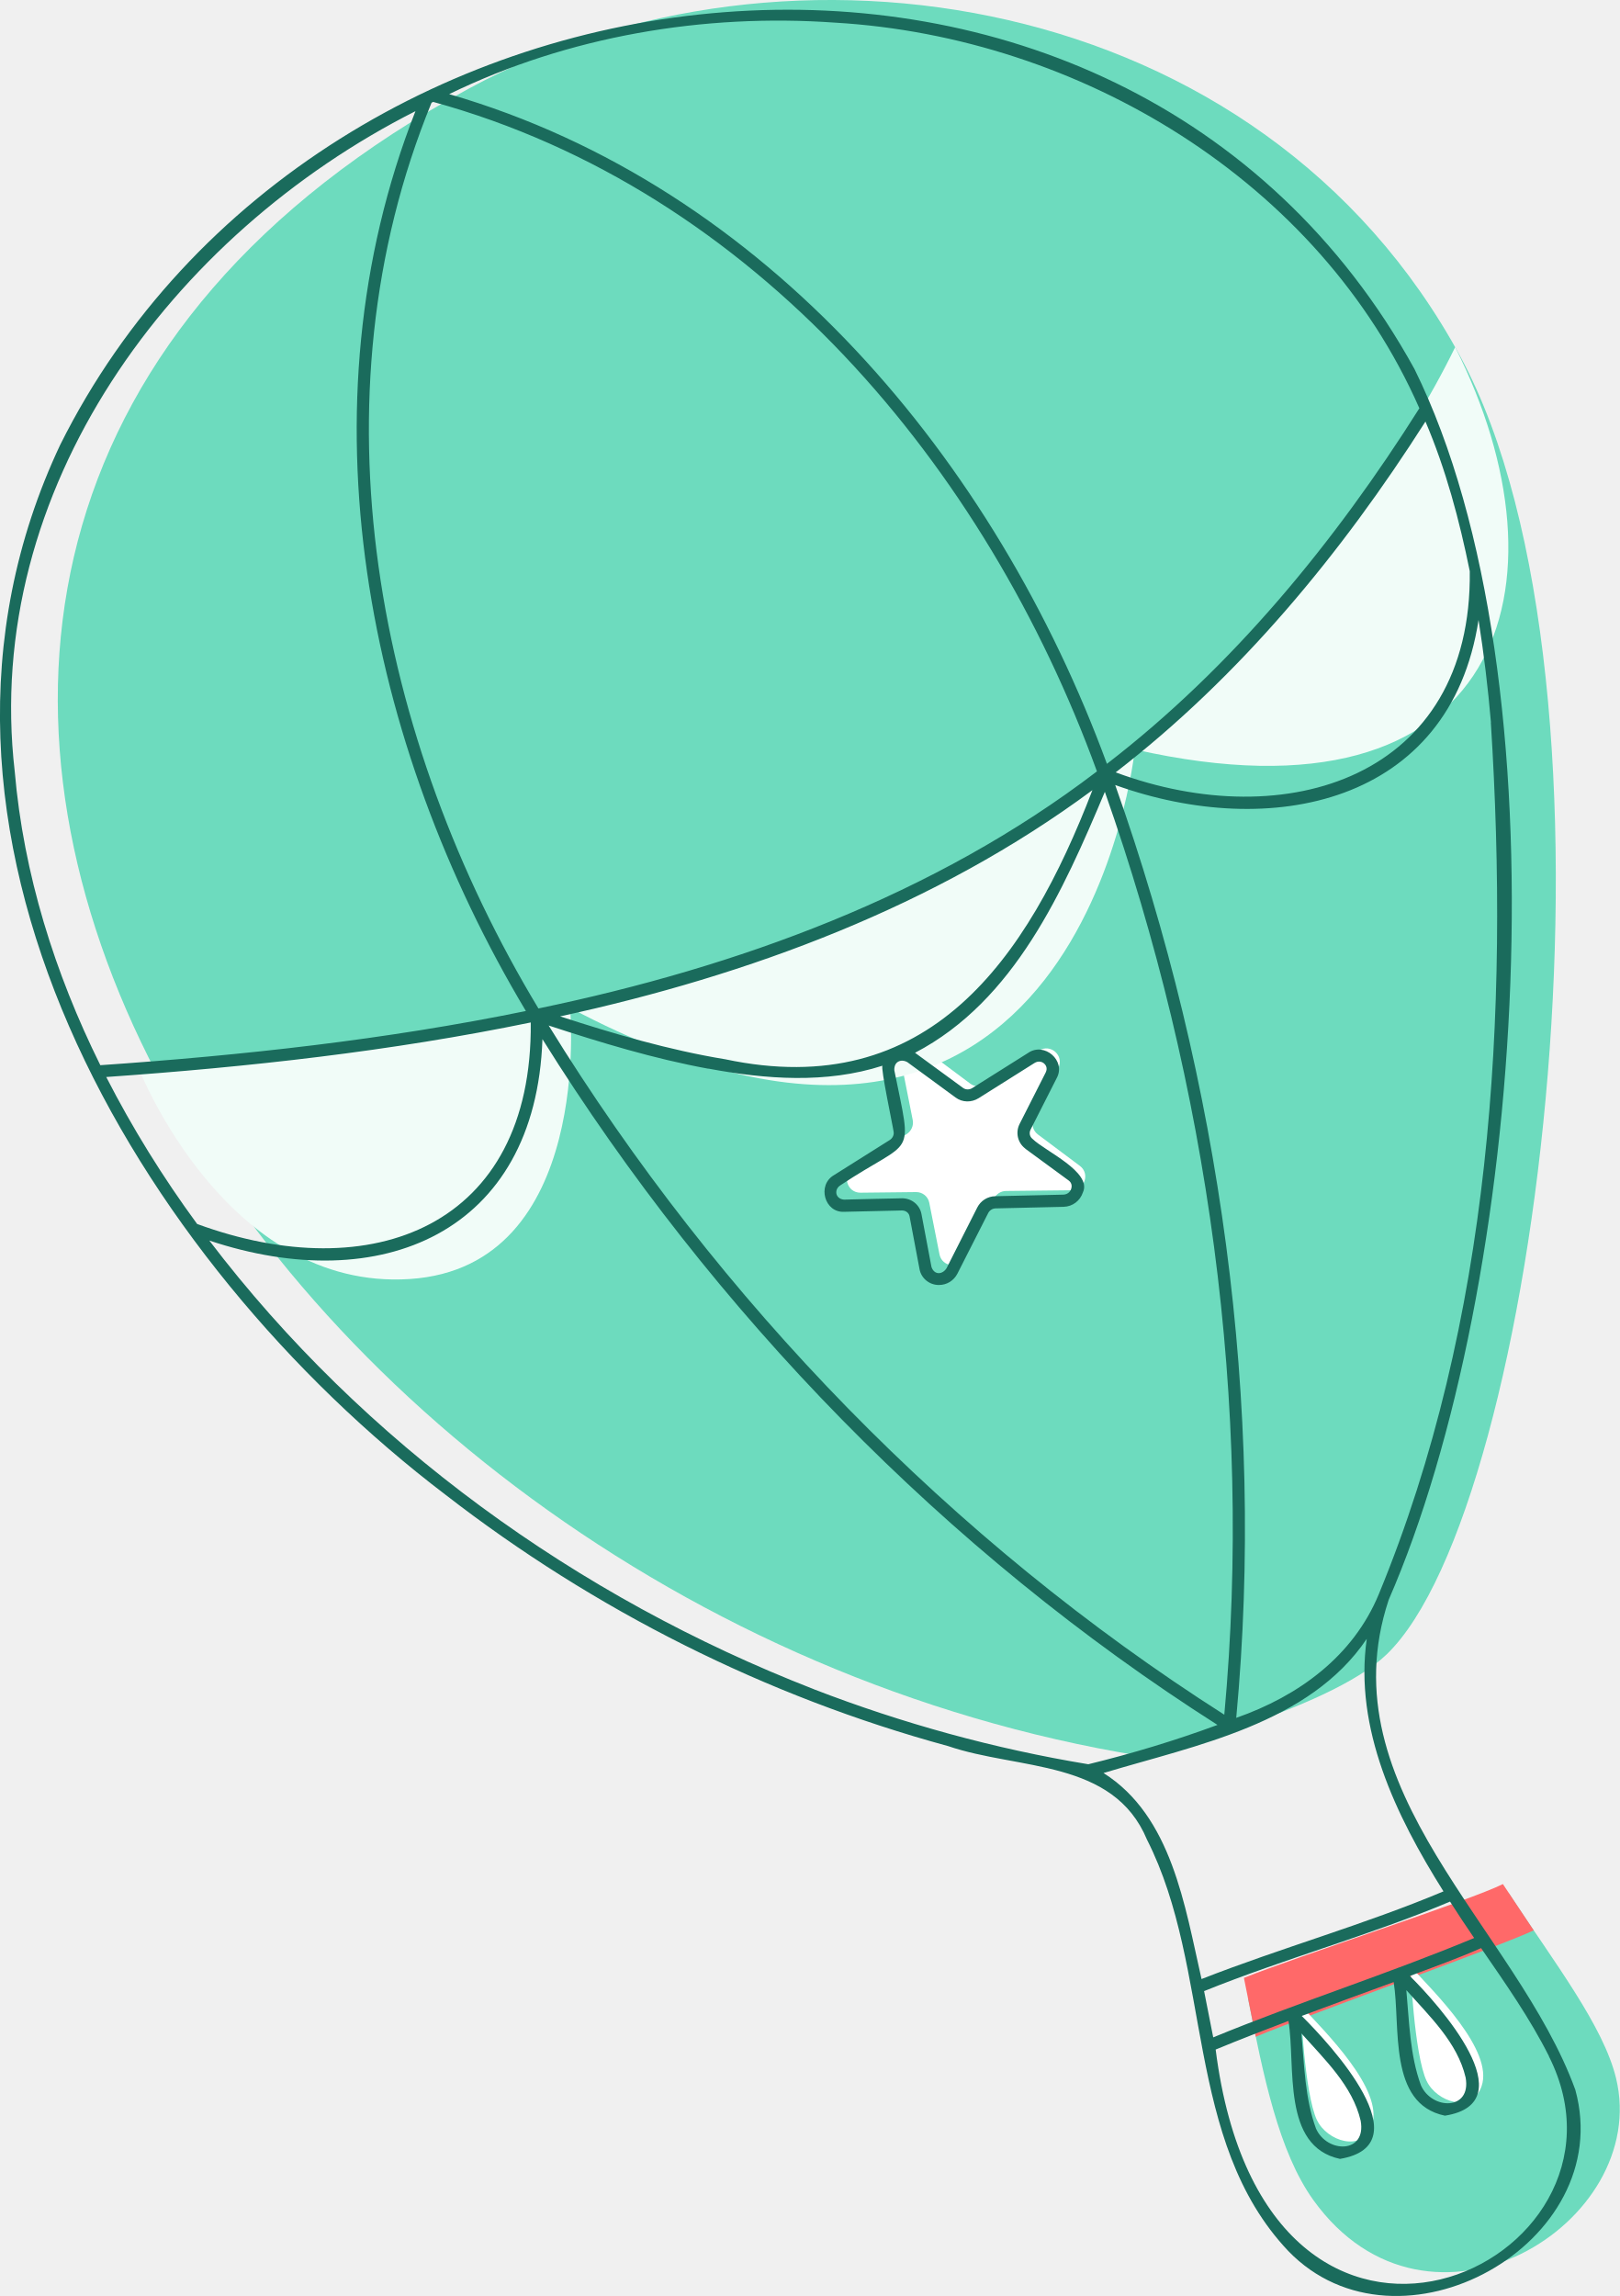
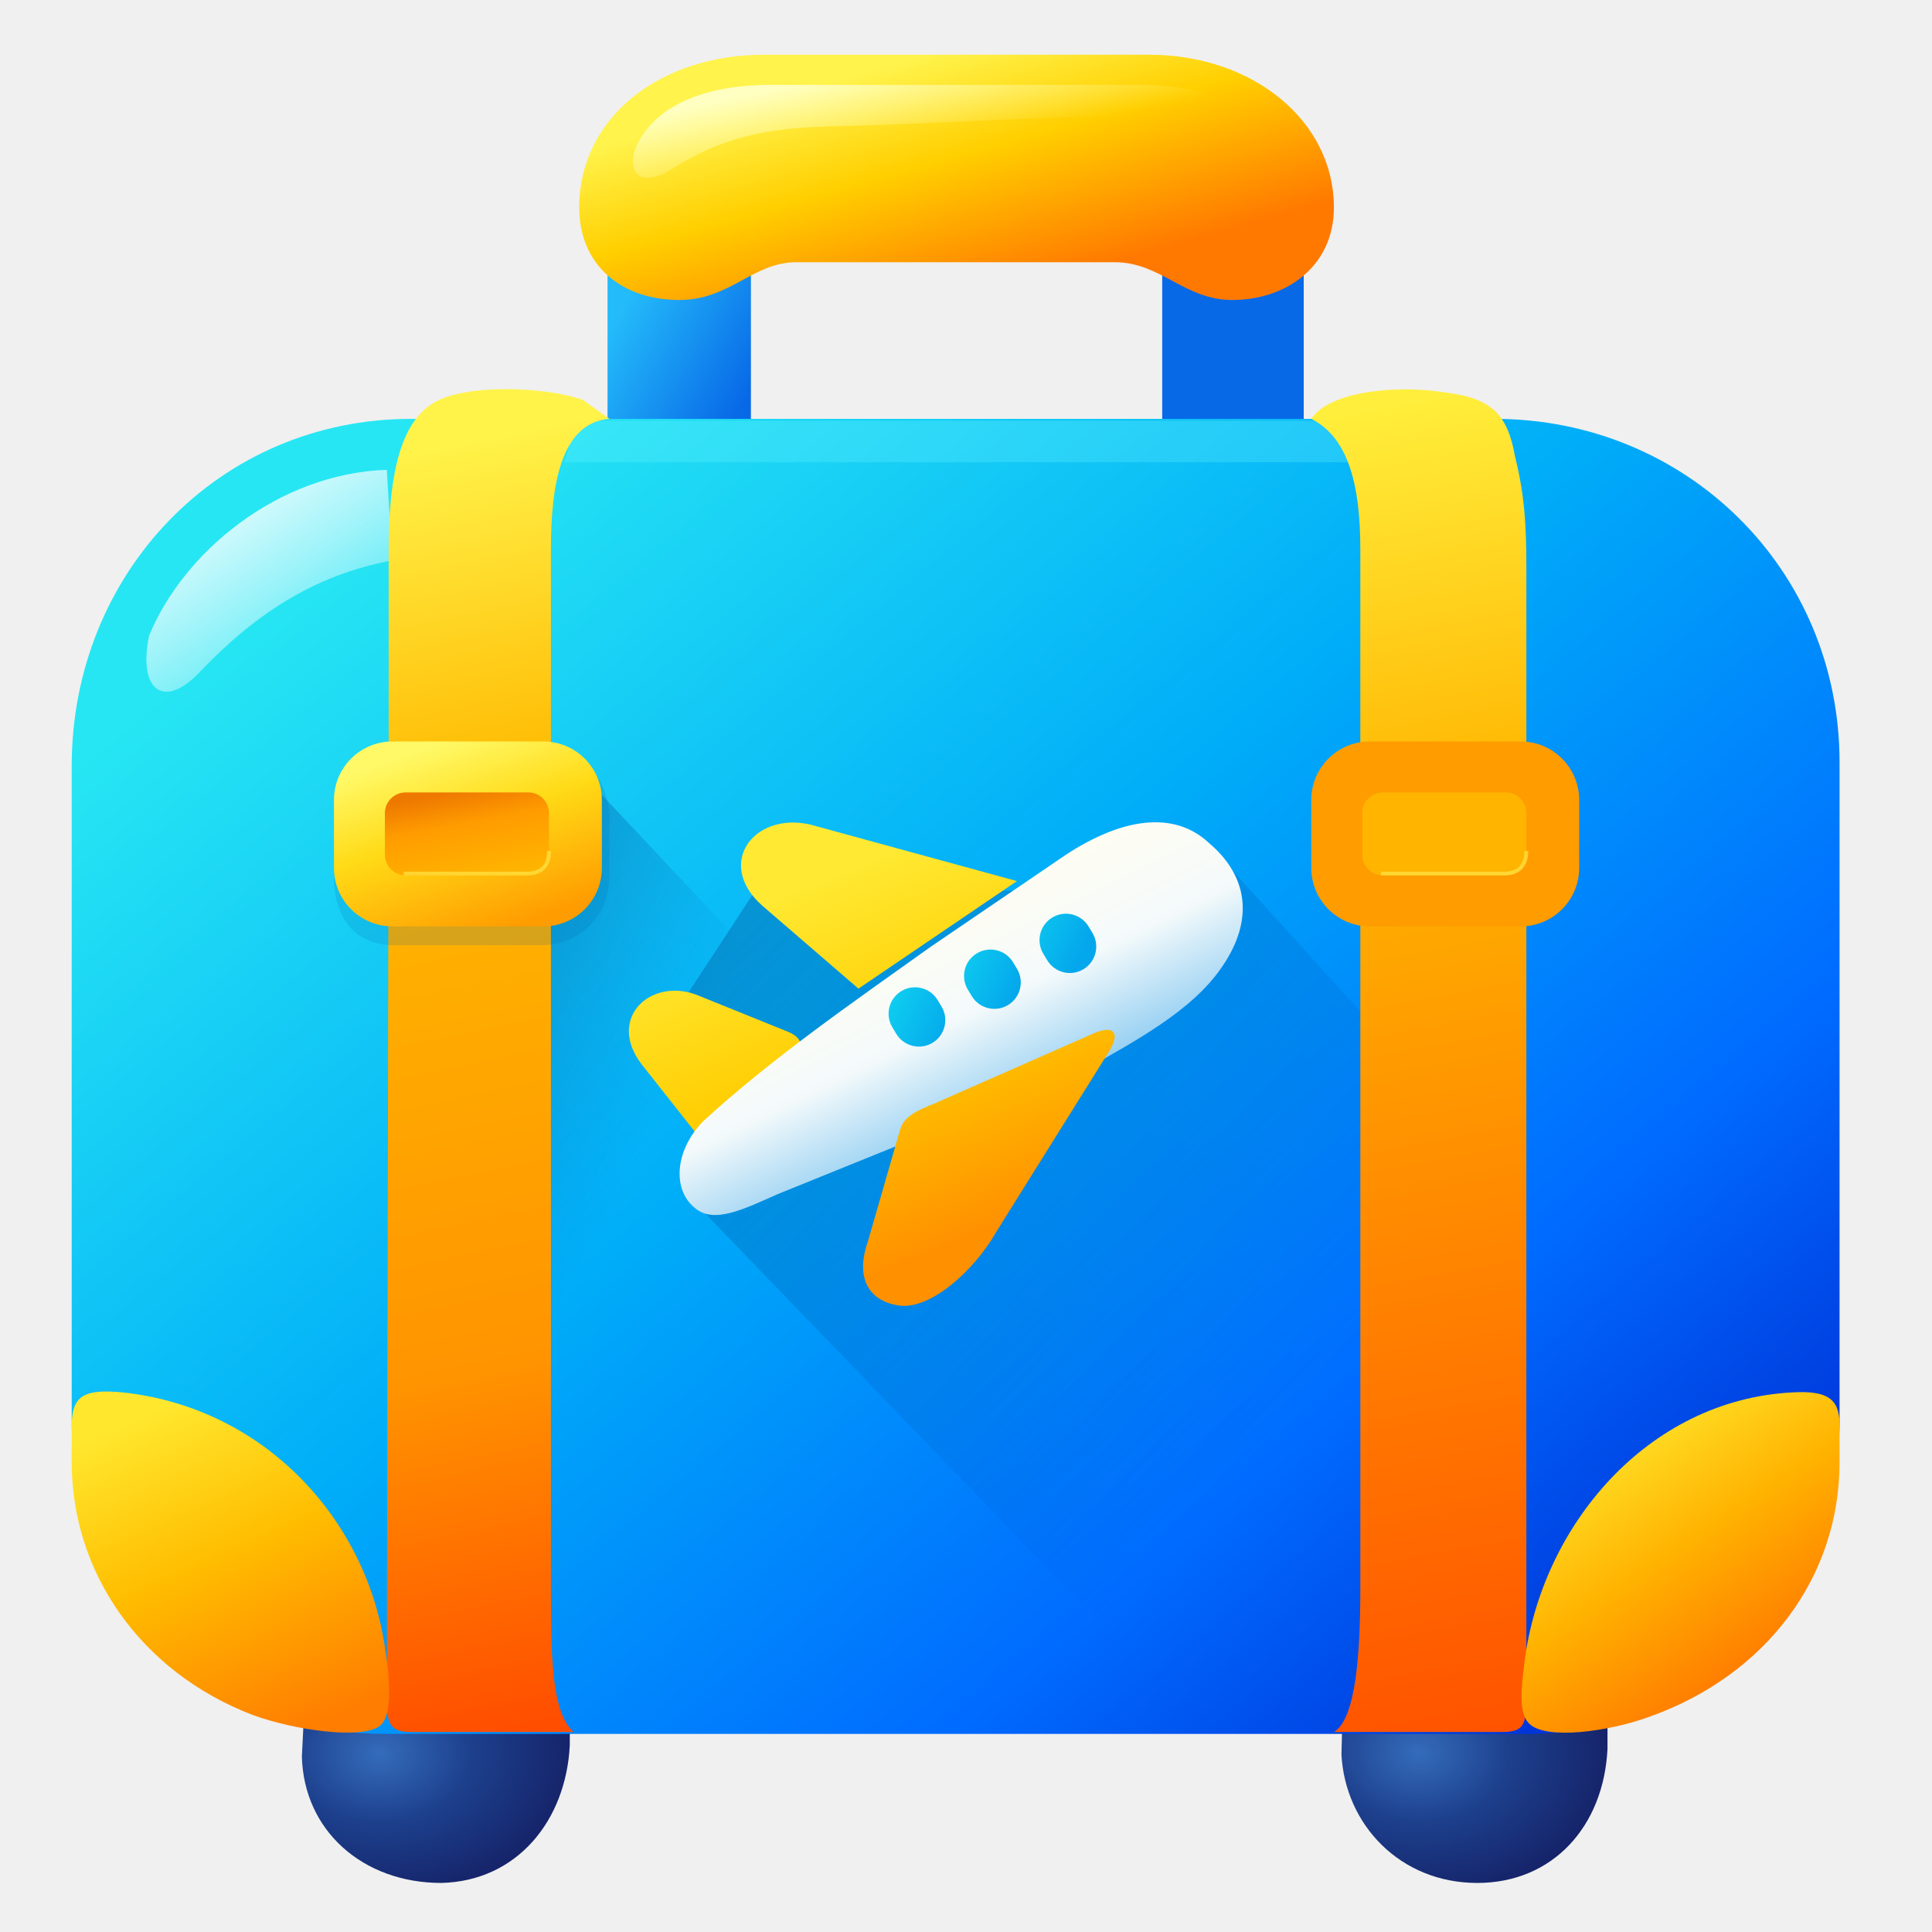
- <svg xmlns="http://www.w3.org/2000/svg" id="_레이어_2" data-name="레이어 2" viewBox="0 0 133.03 188.56">
+ <svg xmlns="http://www.w3.org/2000/svg" viewBox="0 0 1024 1024" width="1024" height="1024">
  <defs>
-     <style>
-       .cls-1 {
-         fill: #1a6b5c;
-       }
- 
-       .cls-2 {
-         fill: #f1fcf8;
-       }
- 
-       .cls-3 {
-         fill: #ff6969;
-       }
- 
-       .cls-4 {
-         fill: #fff;
-       }
- 
-       .cls-5 {
-         fill: #6ddbbe;
-       }
-     </style>
+     <linearGradient id="shell-grad" x1="236" y1="239" x2="808" y2="920" gradientUnits="userSpaceOnUse">
+       <stop stop-color="#27e6f3" />
+       <stop offset=".43" stop-color="#00adf8" />
+       <stop offset=".78" stop-color="#006bff" />
+       <stop offset="1" stop-color="#0035d9" />
+     </linearGradient>
+     <linearGradient id="strap-grad" x1="212" y1="239" x2="350" y2="899" gradientUnits="userSpaceOnUse">
+       <stop stop-color="#fff34a" />
+       <stop offset=".27" stop-color="#ffb900" />
+       <stop offset=".72" stop-color="#ff9400" />
+       <stop offset="1" stop-color="#ff4e00" />
+     </linearGradient>
+     <linearGradient id="right-strap-grad" x1="720" y1="214" x2="850" y2="916" gradientUnits="userSpaceOnUse">
+       <stop stop-color="#ffef3c" />
+       <stop offset=".3" stop-color="#ffb500" />
+       <stop offset="1" stop-color="#ff5100" />
+     </linearGradient>
+     <linearGradient id="handle-grad" x1="484" y1="31" x2="520" y2="159" gradientUnits="userSpaceOnUse">
+       <stop stop-color="#fff34c" />
+       <stop offset=".42" stop-color="#ffcf00" />
+       <stop offset="1" stop-color="#ff7900" />
+     </linearGradient>
+     <linearGradient id="shine-grad" x1="126" y1="244" x2="197" y2="354" gradientUnits="userSpaceOnUse">
+       <stop stop-color="#fff" stop-opacity=".95" />
+       <stop offset="1" stop-color="#fff" stop-opacity=".12" />
+     </linearGradient>
+     <linearGradient id="handle-shine-grad" x1="425" y1="44" x2="436" y2="95" gradientUnits="userSpaceOnUse">
+       <stop stop-color="#ffffc2" />
+       <stop offset="1" stop-color="#fff479" stop-opacity="0" />
+     </linearGradient>
+     <linearGradient id="post-grad" x1="326" y1="170" x2="396" y2="210" gradientUnits="userSpaceOnUse">
+       <stop stop-color="#24bbfa" />
+       <stop offset="1" stop-color="#0869e7" />
+     </linearGradient>
+     <linearGradient id="buckle-grad" x1="233" y1="394" x2="268" y2="493" gradientUnits="userSpaceOnUse">
+       <stop stop-color="#fff967" />
+       <stop offset=".43" stop-color="#ffda16" />
+       <stop offset="1" stop-color="#ff9c00" />
+     </linearGradient>
+     <linearGradient id="slot-grad" x1="240" y1="420" x2="249" y2="468" gradientUnits="userSpaceOnUse">
+       <stop stop-color="#ee7900" />
+       <stop offset=".36" stop-color="#ff9c00" />
+       <stop offset="1" stop-color="#ffb500" />
+     </linearGradient>
+     <linearGradient id="corner-grad" x1="94" y1="743" x2="170" y2="914" gradientUnits="userSpaceOnUse">
+       <stop stop-color="#ffe72d" />
+       <stop offset=".45" stop-color="#ffbd00" />
+       <stop offset="1" stop-color="#ff7d00" />
+     </linearGradient>
+     <linearGradient id="right-corner-grad" x1="853" y1="753" x2="939" y2="882" gradientUnits="userSpaceOnUse">
+       <stop stop-color="#ffe62b" />
+       <stop offset=".5" stop-color="#ffb200" />
+       <stop offset="1" stop-color="#ff7900" />
+     </linearGradient>
+     <radialGradient id="wheel-grad" cx=".29" cy=".36" r=".74">
+       <stop stop-color="#346cbb" />
+       <stop offset=".46" stop-color="#1d408d" />
+       <stop offset="1" stop-color="#152268" />
+     </radialGradient>
+     <linearGradient id="depth-grad" x1="400" y1="465" x2="696" y2="744" gradientUnits="userSpaceOnUse">
+       <stop stop-color="#004a92" stop-opacity=".35" />
+       <stop offset="1" stop-color="#003da0" stop-opacity="0" />
+     </linearGradient>
+     <linearGradient id="strap-shadow-grad" x1="300" y1="451" x2="396" y2="499" gradientUnits="userSpaceOnUse">
+       <stop stop-color="#004b98" stop-opacity=".35" />
+       <stop offset="1" stop-color="#0062bb" stop-opacity="0" />
+     </linearGradient>
+     <linearGradient id="plane-grad" x1="483" y1="488" x2="536" y2="596" gradientUnits="userSpaceOnUse">
+       <stop stop-color="#fffdf2" />
+       <stop offset=".48" stop-color="#f4fafb" />
+       <stop offset="1" stop-color="#87c9f1" />
+     </linearGradient>
+     <linearGradient id="wing-grad" x1="446" y1="462" x2="523" y2="651" gradientUnits="userSpaceOnUse">
+       <stop stop-color="#ffe932" />
+       <stop offset=".48" stop-color="#ffcc00" />
+       <stop offset="1" stop-color="#ff9100" />
+     </linearGradient>
+     <linearGradient id="window-grad" x1="483" y1="509" x2="509" y2="548" gradientUnits="userSpaceOnUse">
+       <stop stop-color="#11d8f1" />
+       <stop offset="1" stop-color="#04a7ec" />
+     </linearGradient>
+     <clipPath id="shell-clip">
+       <path d="M218 222H792C894 222 975 302 975 404V753C975 848 904 919 809 919H204C110 919 38 848 38 753V406C38 304 116 222 218 222Z" />
+     </clipPath>
  </defs>
-   <g id="icons">
-     <path class="cls-5" d="M123.92,155.49l-21.41,8.68c1.24,6.28,2.51,12.56,5.36,16.52,9.48,13.17,27.76,1.91,24.85-10.03-1.04-4.27-5.01-9.42-8.8-15.17Z" />
-     <path class="cls-5" d="M93.66,144.2C19.25,132.06-32.45,45.65,38.55,7.25,64.44-6.76,103.54-1.02,119.95,29.31c14.63,27.03,6.51,94.45-6.07,106.56-4.9,4.72-20.22,8.33-20.22,8.33Z" />
-     <path class="cls-4" d="M75.81,86.1l3.87,2.89c.37.28.87.29,1.27.05l4.38-2.76c.95-.6,2.09.41,1.59,1.42l-2.01,4.09c-.23.48-.1,1.05.32,1.37l3.46,2.59c.85.64.39,1.99-.68,2l-5.38.06c-.43,0-.81.25-1,.63l-2.37,4.83c-.47.96-1.89.79-2.1-.25l-.84-4.24c-.1-.52-.56-.89-1.09-.88l-4.56.05c-1.12.01-1.54-1.45-.59-2.05l4.38-2.76c.39-.25.59-.71.5-1.16l-.94-4.74c-.2-1,.95-1.73,1.77-1.12Z" />
-     <path class="cls-3" d="M102.17,162.43c4.15-1.68,18.66-6.38,21.26-7.7l2.53,3.8c-2.71,1.3-17.88,6.68-22.83,8.74l-.97-4.84Z" />
-     <path class="cls-4" d="M108.16,174.11c.8,1.71,3.72,2.72,4.51.43,1.01-2.93-3.88-7.72-5.85-9.85,0,0,.3,7.22,1.34,9.43Z" />
-     <path class="cls-4" d="M117.17,170.9c.8,1.71,3.72,2.72,4.51.43,1.01-2.93-3.88-7.72-5.85-9.85,0,0,.3,7.22,1.34,9.43Z" />
-     <path class="cls-2" d="M11.4,87.75s23.31-1.75,35.42-4.98c0,0,1.96,21.28-13.16,22.27-15.11.99-22.26-17.28-22.26-17.28Z" />
-     <path class="cls-2" d="M46.82,82.77s30.98-7.24,46.38-21.22c0,0-4.39,43.49-46.38,21.22Z" />
-     <path class="cls-2" d="M93.2,61.55s17.82-15.59,26.31-33.04c9.81,19.44,3.95,39.88-26.31,33.04Z" />
-     <path class="cls-1" d="M114.04,131.41c11.24-25.76,14.72-75.61,2.13-101.1C92.05-13.51,26.23-6.1,4.95,36.52c-14.93,31.63,6.3,66.97,31.63,86.23,12.24,9.49,26.34,16.58,41.29,20.65,5.76,1.97,13.57,1.06,16.33,7.68,5.41,10.66,3.01,24.7,11.6,33.78,9.06,9.39,27.04-.59,23.58-13.23-4.82-13.27-20.49-24.62-15.34-40.21ZM122.44,59.33c1.52,24,.06,49.15-9.2,71.59-2.11,5.11-6.6,8.37-11.71,10.16,2.4-25.75-1.31-52.25-9.94-76.61,12.67,4.56,27.52,1.63,29.84-13.56.44,2.8.78,5.61,1.02,8.43ZM35.58,8.37c26.39,7.25,45.4,29.94,54.51,54.98-13.37,10.21-29.52,16.07-45.87,19.47-13.3-22.06-18.79-49.97-8.78-74.38.05-.02.09-.05.13-.07ZM84.21,94.34l3.56,2.61c.32.23.24.57.21.67-.07.23-.28.48-.66.49l-5.58.13c-.63.01-1.2.37-1.48.93l-2.52,4.98c-.33.53-1,.59-1.24-.1,0,0-.82-4.34-.82-4.34-.14-.76-.81-1.3-1.59-1.3-.05,0-4.72.1-4.77.11-.43-.03-.58-.32-.61-.42-.07-.23-.02-.54.3-.75,6.08-4.04,5.94-1.99,4.44-9.45-.04-.72.55-.96,1.07-.67,0,0,3.97,2.91,3.97,2.91.54.4,1.29.42,1.88.05l4.59-2.89c.32-.2.63-.11.8.05.08.07.32.33.12.73l-2.14,4.22c-.36.71-.16,1.56.47,2.03ZM59.54,86.99c-4.61-.76-9.11-2.08-13.54-3.52,15.55-3.38,30.85-9.05,43.72-18.58-5.36,13.93-13.46,25.65-30.17,22.1ZM58.18,87.76c4.7.88,9.69,1.25,14.3-.24-.19.1.89,5.15.91,5.42.05.26-.08.53-.31.68l-4.59,2.89c-1.4.81-.78,3.11.86,3.01,0,0,4.73-.11,4.73-.11.31,0,.57.2.62.48l.82,4.34c.14.76.82,1.31,1.6,1.3.64,0,1.21-.35,1.51-.93l2.53-4.98c.12-.23.36-.38.61-.38l5.58-.13c.74-.02,1.36-.49,1.59-1.19.78-1.67-3.16-3.41-4.13-4.38-.24-.18-.31-.49-.17-.77l2.14-4.22c.8-1.44-1.01-3-2.34-2.08,0,0-4.59,2.89-4.59,2.89-.24.15-.54.14-.75-.01l-3.95-2.89c8.18-4.27,12.17-13.32,15.59-21.43,8.49,24.1,12.16,50.31,9.81,75.79-22.38-14.26-41.58-34.01-55.49-56.6,4.3,1.41,8.66,2.73,13.12,3.55ZM120.71,46.91c.21,16.95-15.1,21.72-29.08,16.52,10.21-7.88,18.54-17.97,25.44-28.81,1.68,3.93,2.79,8.11,3.64,12.29ZM68.6,1.86c20.05,1.19,39.76,12.99,47.97,31.67-6.94,10.99-15.32,21.23-25.66,29.2-9.14-24.86-27.9-47.44-54.02-55,9.78-4.76,20.88-6.64,31.7-5.87ZM1.21,63.36C-1.46,40.16,14.1,19.25,34.12,9.13c-9.57,24.35-4.05,51.95,9.07,73.9-11.52,2.36-23.23,3.64-34.95,4.45-3.74-7.54-6.31-15.72-7.03-24.12ZM8.72,88.45c11.69-.82,23.38-2.11,34.87-4.48.16,16.8-13.08,21.81-27.4,16.55-2.8-3.82-5.31-7.86-7.47-12.08ZM66.85,138.73c-19.43-7.55-37.01-20.23-49.66-36.85,14.02,4.68,26.81-.57,27.36-16.54,14,22.44,33.12,42.11,55.44,56.32-3.47,1.28-7.01,2.35-10.61,3.23-7.7-1.27-15.26-3.35-22.54-6.16ZM127.21,168.88c8.63,17.12-23.25,31.91-27.37-.56,1.98-.82,3.98-1.59,5.98-2.35.61,3.72-.58,10.3,4.23,11.33,6.85-1.15-.73-9.34-3.14-11.74,2.51-.94,5.03-1.86,7.55-2.78.59,3.63-.5,10,4.21,10.97,6.72-1.06-.49-9.11-2.88-11.47,1.96-.74,3.93-1.44,5.85-2.29,1.98,2.88,4.01,5.76,5.58,8.89ZM108.08,174.81c-.91-2.48-.96-5.21-1.2-7.82,1.9,2.14,4.2,4.3,4.87,7.18.49,2.73-2.77,2.67-3.67.64ZM116.7,171.26c-.91-2.48-.96-5.21-1.2-7.82,1.9,2.14,4.2,4.3,4.87,7.18.49,2.73-2.77,2.67-3.67.64ZM121.07,159.16c-7.05,2.94-14.36,5.25-21.43,8.16-.25-1.27-.5-2.54-.75-3.8,6.64-2.68,13.6-4.57,20.2-7.35.65,1.02,1.3,2,1.98,2.99ZM118.55,155.33c-6.49,2.73-13.31,4.63-19.87,7.2-1.37-5.99-2.44-13.38-8.05-16.92,7.6-2.29,16.9-4.03,21.62-11.02-1.05,7.35,2.36,14.47,6.3,20.74Z" />
+   <g id="suitcase">
+     <g id="wheels" fill="url(#wheel-grad)">
+       <path d="M162 891H302V925C300 965 274 997 234 998C192 998 161 970 160 931Z" />
+       <path d="M712 890H852V927C850 968 823 998 783 998C742 998 713 967 711 930Z" />
+     </g>
+     <g id="handle">
+       <path d="M322 131H398V235H322Z M616 131H691V235H616Z" fill="url(#post-grad)" />
+       <path d="M307 110C307 62 350 29 405 29H609C664 29 707 64 707 110C707 141 682 159 653 159C628 159 615 139 591 139H422C399 139 387 159 360 159C330 159 307 141 307 110Z" fill="url(#handle-grad)" />
+       <path d="M337 78C348 54 377 45 408 45H605C631 45 650 51 666 65C602 57 528 65 439 67C405 68 383 73 357 89C344 98 331 96 337 78Z" fill="url(#handle-shine-grad)" />
+     </g>
+     <path d="M218 222H792C894 222 975 302 975 404V753C975 848 904 919 809 919H204C110 919 38 848 38 753V406C38 304 116 222 218 222Z" fill="url(#shell-grad)" />
+     <g clip-path="url(#shell-clip)">
+       <path d="M299 400L516 631V919H290V462Z M818 397L1033 633V920H804V478Z" fill="url(#strap-shadow-grad)" />
+       <path d="M399 474L539 472L642 449L866 696L771 916H637L363 632L389 584L342 561Z" fill="url(#depth-grad)" />
+       <path d="M79 337C97 293 147 251 205 249L208 297C165 305 134 327 107 355C87 377 73 366 79 337Z" fill="url(#shine-grad)" />
+       <path d="M306 223H709L718 245H299Z" fill="#73f7ff" opacity=".25" />
+     </g>
+     <g id="straps">
+       <path d="M206 392V292C206 259 210 226 229 214C246 203 290 205 309 212L323 222C297 224 292 258 292 291V845C292 882 293 908 304 918H218C207 918 205 914 205 901Z" fill="url(#strap-grad)" />
+       <path d="M721 394V291C721 258 715 232 695 222C705 207 741 204 766 208C790 211 799 219 803 242C808 262 809 278 809 300V899C809 914 808 918 796 918H707C719 911 721 874 721 842Z" fill="url(#right-strap-grad)" />
+     </g>
+     <g id="buckles">
+       <path d="M207 398H291C310 398 323 414 323 434V464C323 486 307 501 287 501H209C187 501 177 485 177 465V433C177 413 189 398 207 398Z" fill="#0062a8" opacity=".16" />
+       <rect x="177" y="393" width="142" height="98" rx="31" fill="url(#buckle-grad)" />
+       <rect x="204" y="420" width="87" height="44" rx="11" fill="url(#slot-grad)" />
+       <path d="M214 463H279Q291 463 291 451" fill="none" stroke="#ffe94d" stroke-opacity=".65" stroke-width="2" />
+       <rect x="695" y="393" width="142" height="98" rx="31" fill="url(#buckle-grad)" />
+       <rect x="722" y="420" width="87" height="44" rx="11" fill="url(#slot-grad)" />
+       <path d="M732 463H797Q809 463 809 451" fill="none" stroke="#ffe94d" stroke-opacity=".65" stroke-width="2" />
+     </g>
+     <g id="airplane-sticker">
+       <path d="M455 524L404 480C378 457 401 428 433 438L539 467Z" fill="url(#wing-grad)" />
+       <path d="M370 602L340 564C321 539 346 517 371 528L418 547C425 550 427 555 420 562Z" fill="url(#wing-grad)" />
+       <path d="M373 594C409 561 451 532 493 502L565 453C594 434 622 429 641 447C661 464 665 487 648 512C632 536 601 552 575 567L412 633C394 641 378 649 368 640C356 630 358 609 373 594Z" fill="url(#plane-grad)" />
+       <path d="M477 599C479 592 485 589 495 585L579 548C590 543 594 547 588 557L528 653C516 674 493 694 477 692C461 690 453 678 460 658Z" fill="url(#wing-grad)" />
+       <g fill="url(#window-grad)">
+         <rect x="472" y="523" width="28" height="32" rx="14" transform="rotate(-31 486 539)" />
+         <rect x="512" y="503" width="28" height="32" rx="14" transform="rotate(-31 526 519)" />
+         <rect x="552" y="484" width="28" height="32" rx="14" transform="rotate(-31 566 500)" />
+       </g>
+     </g>
+     <g id="corner-guards">
+       <path d="M38 756C38 740 44 736 65 738C140 746 194 805 204 873C207 892 208 910 201 915C191 922 156 917 134 909C74 886 38 833 38 775Z" fill="url(#corner-grad)" />
+       <path d="M975 755C975 741 968 737 950 738C873 742 817 809 808 881C806 897 805 909 811 914C820 922 852 918 874 910C936 888 975 836 975 775Z" fill="url(#right-corner-grad)" />
+     </g>
  </g>
</svg>
